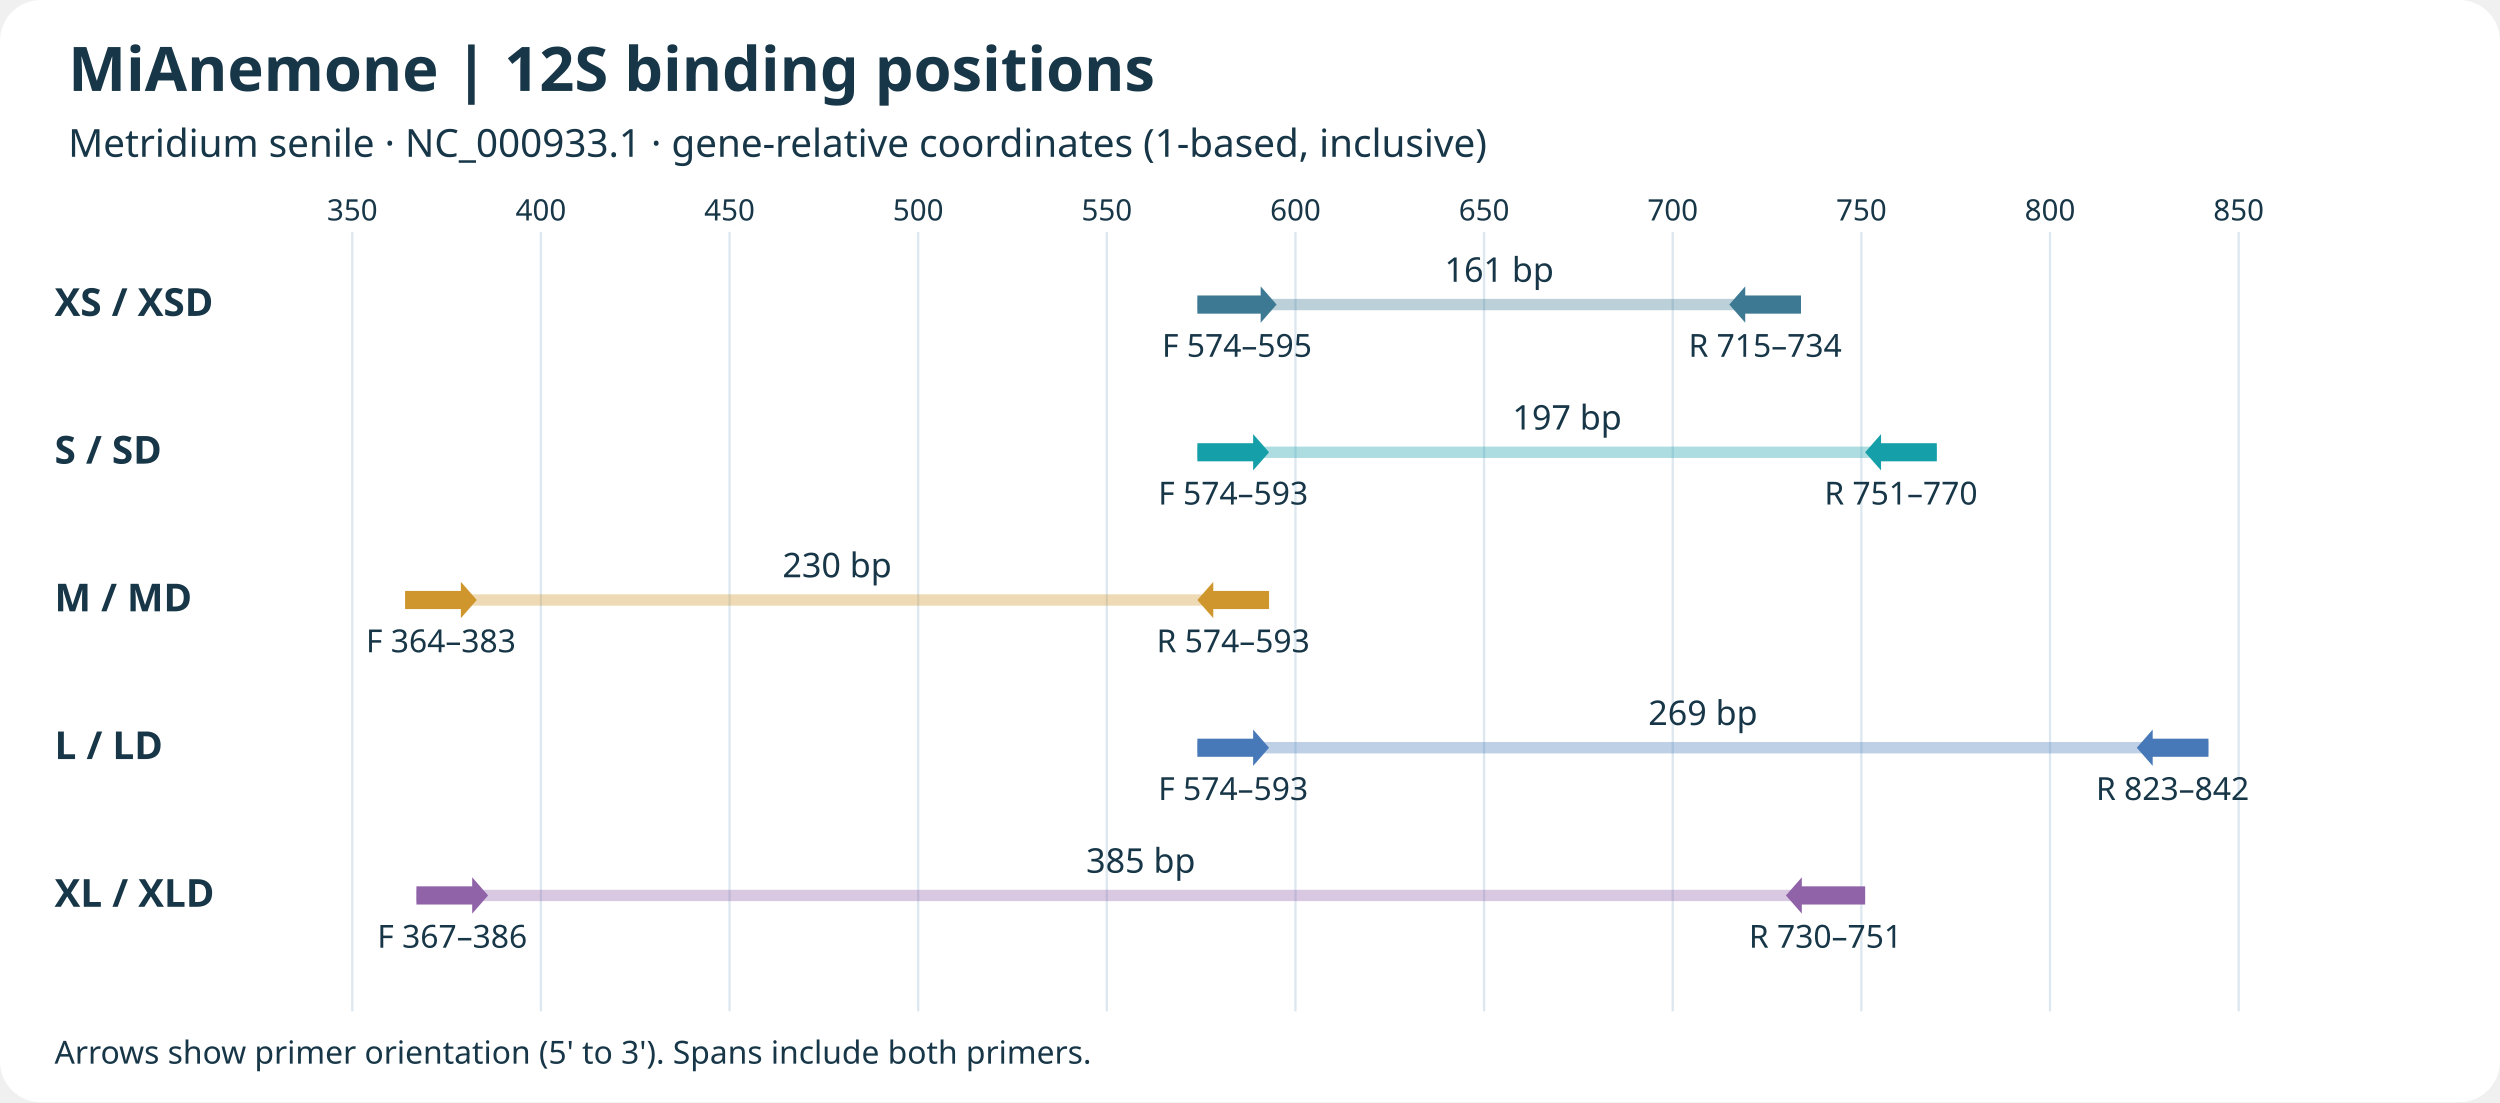
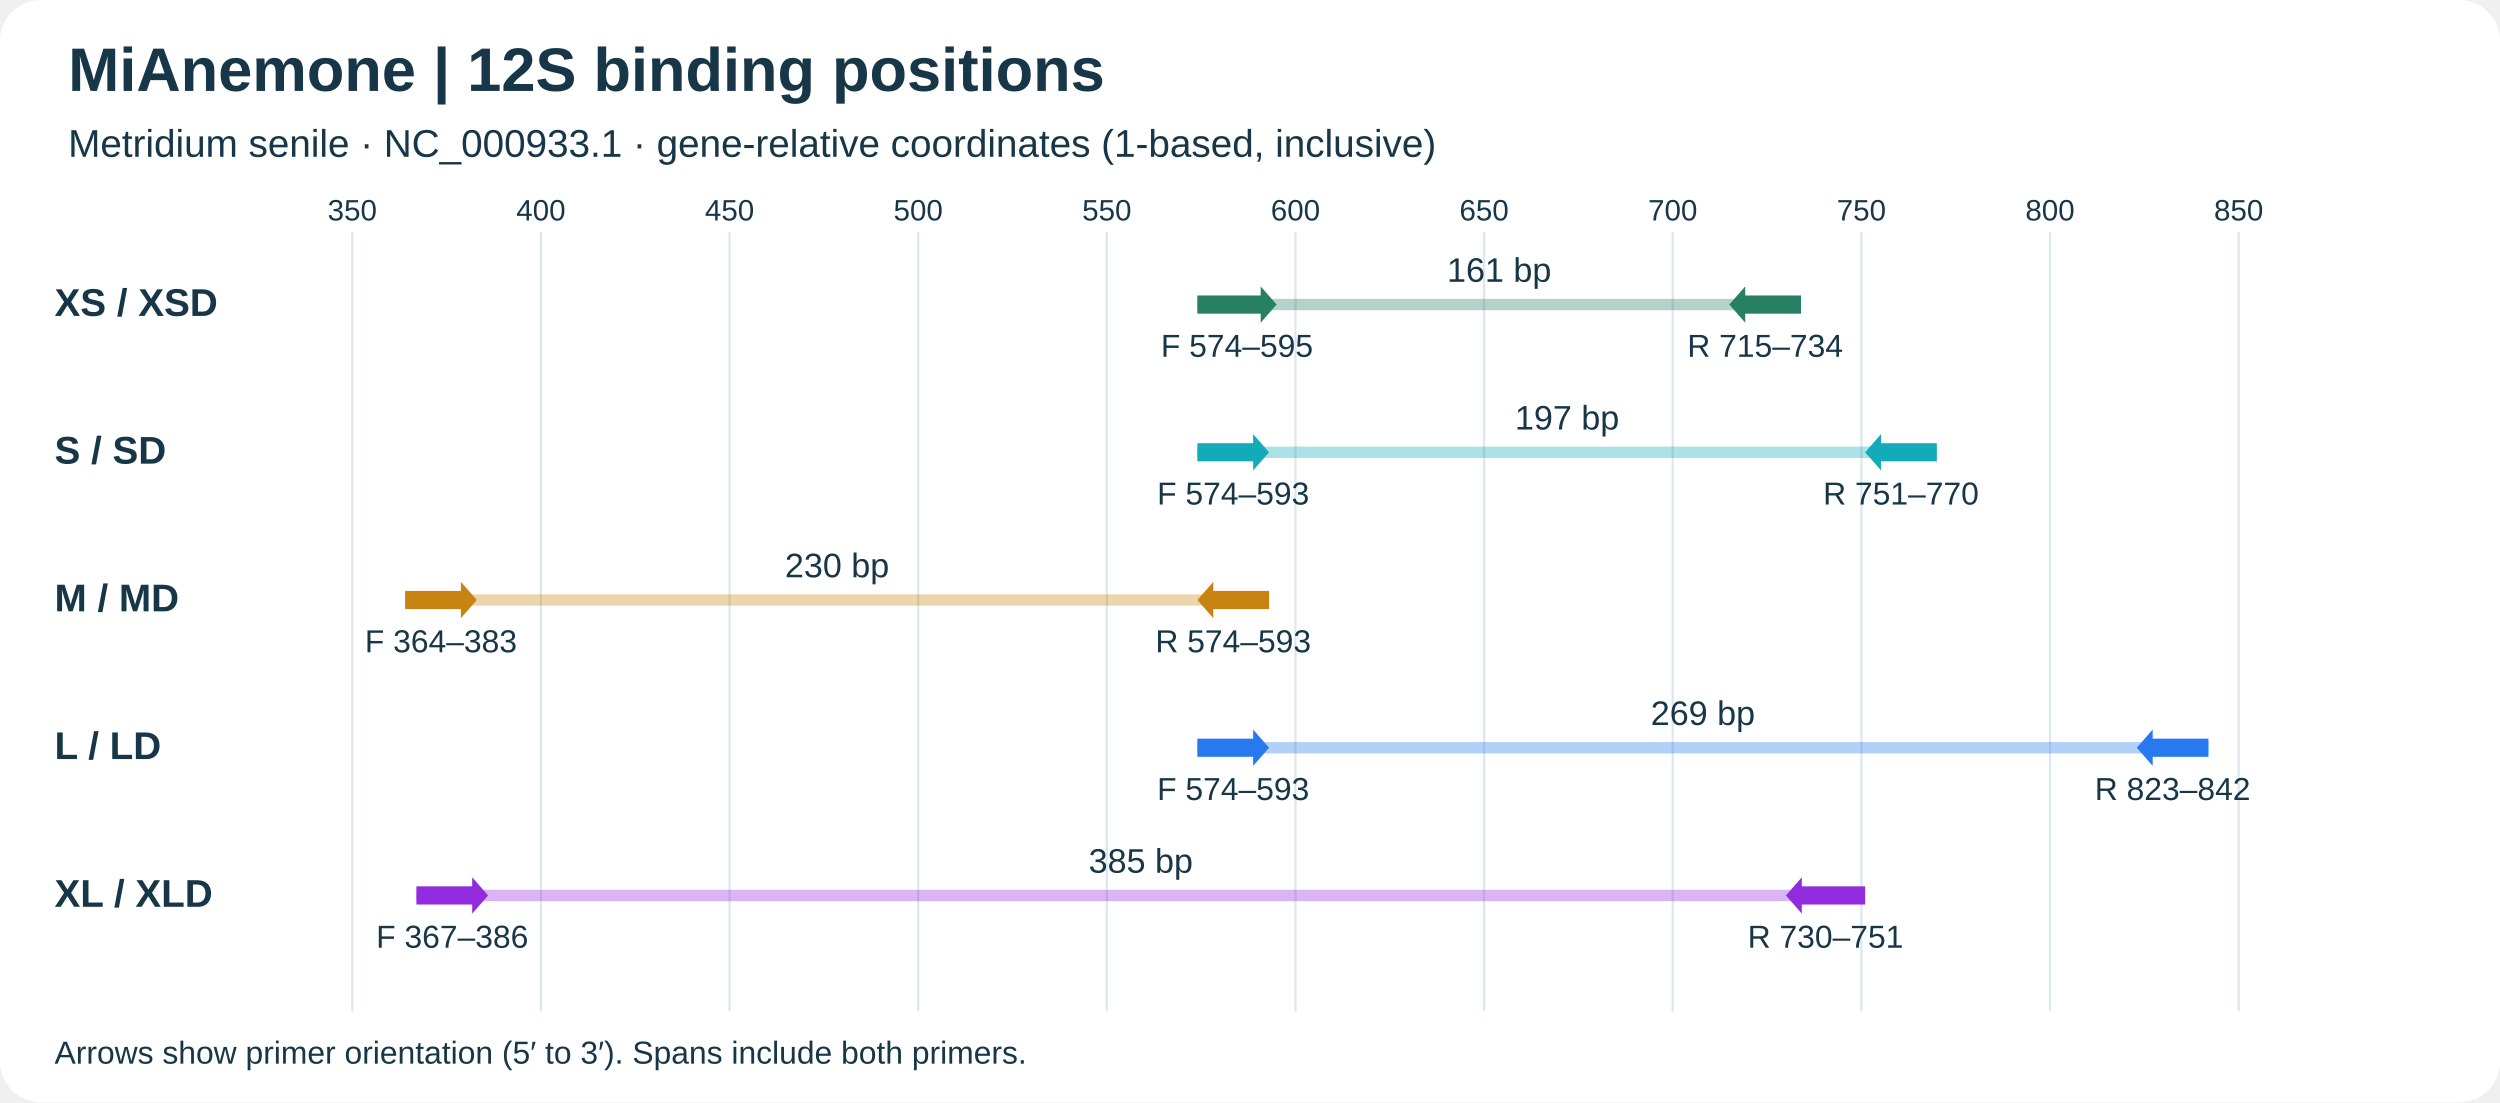
<svg xmlns="http://www.w3.org/2000/svg" width="1100" height="485" viewBox="0 0 1100 485" role="img">
  <rect width="100%" height="100%" rx="18" fill="#ffffff" />
-   <g font-family="Avenir Next" fill="#173647">
-     <text x="30" y="40" font-size="27" font-weight="bold" font-family="Avenir Next" style=";font-family: Avenir Next;;font-family: Avenir Next;;font-family: Avenir Next;;font-family: Avenir Next;;font-family: Avenir Next;;font-family: Avenir Next;;font-family: Avenir Next;">MiAnemone  |  12S binding positions</text>
-     <text x="30" y="69" font-size="17" font-family="Avenir Next" style=";font-family: Avenir Next;;font-family: Avenir Next;;font-family: Avenir Next;;font-family: Avenir Next;;font-family: Avenir Next;;font-family: Avenir Next;;font-family: Avenir Next;">Metridium senile  ·  NC_000933.1  ·  gene-relative coordinates (1-based, inclusive)</text>
+   <g font-family="Avenir Next, Arial, sans-serif" fill="#173647">
+     <text x="30" y="40" font-size="27" font-weight="bold">MiAnemone  |  12S binding positions</text>
+     <text x="30" y="69" font-size="17">Metridium senile  ·  NC_000933.1  ·  gene-relative coordinates (1-based, inclusive)</text>
    <line x1="155.0" x2="155.0" y1="102" y2="445" stroke="#dce7ef" />
-     <text x="155.0" y="97" font-size="13" text-anchor="middle" font-family="Avenir Next" style=";font-family: Avenir Next;;font-family: Avenir Next;;font-family: Avenir Next;;font-family: Avenir Next;;font-family: Avenir Next;;font-family: Avenir Next;;font-family: Avenir Next;">350</text>
+     <text x="155.0" y="97" font-size="13" text-anchor="middle">350</text>
    <line x1="238.0" x2="238.0" y1="102" y2="445" stroke="#dce7ef" />
-     <text x="238.0" y="97" font-size="13" text-anchor="middle" font-family="Avenir Next" style=";font-family: Avenir Next;;font-family: Avenir Next;;font-family: Avenir Next;;font-family: Avenir Next;;font-family: Avenir Next;;font-family: Avenir Next;;font-family: Avenir Next;">400</text>
+     <text x="238.0" y="97" font-size="13" text-anchor="middle">400</text>
    <line x1="321.0" x2="321.0" y1="102" y2="445" stroke="#dce7ef" />
-     <text x="321.0" y="97" font-size="13" text-anchor="middle" font-family="Avenir Next" style=";font-family: Avenir Next;;font-family: Avenir Next;;font-family: Avenir Next;;font-family: Avenir Next;;font-family: Avenir Next;;font-family: Avenir Next;;font-family: Avenir Next;">450</text>
+     <text x="321.0" y="97" font-size="13" text-anchor="middle">450</text>
    <line x1="404.0" x2="404.0" y1="102" y2="445" stroke="#dce7ef" />
-     <text x="404.0" y="97" font-size="13" text-anchor="middle" font-family="Avenir Next" style=";font-family: Avenir Next;;font-family: Avenir Next;;font-family: Avenir Next;;font-family: Avenir Next;;font-family: Avenir Next;;font-family: Avenir Next;;font-family: Avenir Next;">500</text>
+     <text x="404.0" y="97" font-size="13" text-anchor="middle">500</text>
    <line x1="487.0" x2="487.0" y1="102" y2="445" stroke="#dce7ef" />
-     <text x="487.0" y="97" font-size="13" text-anchor="middle" font-family="Avenir Next" style=";font-family: Avenir Next;;font-family: Avenir Next;;font-family: Avenir Next;;font-family: Avenir Next;;font-family: Avenir Next;;font-family: Avenir Next;;font-family: Avenir Next;">550</text>
+     <text x="487.0" y="97" font-size="13" text-anchor="middle">550</text>
    <line x1="570.0" x2="570.0" y1="102" y2="445" stroke="#dce7ef" />
-     <text x="570.0" y="97" font-size="13" text-anchor="middle" font-family="Avenir Next" style=";font-family: Avenir Next;;font-family: Avenir Next;;font-family: Avenir Next;;font-family: Avenir Next;;font-family: Avenir Next;;font-family: Avenir Next;;font-family: Avenir Next;">600</text>
+     <text x="570.0" y="97" font-size="13" text-anchor="middle">600</text>
    <line x1="653.0" x2="653.0" y1="102" y2="445" stroke="#dce7ef" />
-     <text x="653.0" y="97" font-size="13" text-anchor="middle" font-family="Avenir Next" style=";font-family: Avenir Next;;font-family: Avenir Next;;font-family: Avenir Next;;font-family: Avenir Next;;font-family: Avenir Next;;font-family: Avenir Next;;font-family: Avenir Next;">650</text>
+     <text x="653.0" y="97" font-size="13" text-anchor="middle">650</text>
    <line x1="736.0" x2="736.0" y1="102" y2="445" stroke="#dce7ef" />
-     <text x="736.0" y="97" font-size="13" text-anchor="middle" font-family="Avenir Next" style=";font-family: Avenir Next;;font-family: Avenir Next;;font-family: Avenir Next;;font-family: Avenir Next;;font-family: Avenir Next;;font-family: Avenir Next;;font-family: Avenir Next;">700</text>
+     <text x="736.0" y="97" font-size="13" text-anchor="middle">700</text>
    <line x1="819.0" x2="819.0" y1="102" y2="445" stroke="#dce7ef" />
-     <text x="819.0" y="97" font-size="13" text-anchor="middle" font-family="Avenir Next" style=";font-family: Avenir Next;;font-family: Avenir Next;;font-family: Avenir Next;;font-family: Avenir Next;;font-family: Avenir Next;;font-family: Avenir Next;;font-family: Avenir Next;">750</text>
+     <text x="819.0" y="97" font-size="13" text-anchor="middle">750</text>
    <line x1="902.0" x2="902.0" y1="102" y2="445" stroke="#dce7ef" />
-     <text x="902.0" y="97" font-size="13" text-anchor="middle" font-family="Avenir Next" style=";font-family: Avenir Next;;font-family: Avenir Next;;font-family: Avenir Next;;font-family: Avenir Next;;font-family: Avenir Next;;font-family: Avenir Next;;font-family: Avenir Next;">800</text>
+     <text x="902.0" y="97" font-size="13" text-anchor="middle">800</text>
    <line x1="985.0" x2="985.0" y1="102" y2="445" stroke="#dce7ef" />
-     <text x="985.0" y="97" font-size="13" text-anchor="middle" font-family="Avenir Next" style=";font-family: Avenir Next;;font-family: Avenir Next;;font-family: Avenir Next;;font-family: Avenir Next;;font-family: Avenir Next;;font-family: Avenir Next;;font-family: Avenir Next;">850</text>
-     <text x="24" y="139" font-size="17" font-weight="bold" font-family="Avenir Next" style=";font-family: Avenir Next;;font-family: Avenir Next;;font-family: Avenir Next;;font-family: Avenir Next;;font-family: Avenir Next;;font-family: Avenir Next;;font-family: Avenir Next;">XS / XSD</text>
-     <line x1="526.84" x2="792.44" y1="134" y2="134" stroke="#3d7993" stroke-opacity=".35" stroke-width="5" />
-     <polygon points="526.84,130 554.7,130 554.7,126 561.7,134 554.7,142 554.7,138 526.84,138" fill="#3d7993" />
-     <polygon points="792.44,130 767.9,130 767.9,126 760.9,134 767.9,142 767.9,138 792.44,138" fill="#3d7993" />
-     <text x="659.64" y="124" font-size="15" text-anchor="middle" font-family="Avenir Next" style=";font-family: Avenir Next;;font-family: Avenir Next;;font-family: Avenir Next;;font-family: Avenir Next;;font-family: Avenir Next;;font-family: Avenir Next;;font-family: Avenir Next;">161 bp</text>
-     <text x="544.27" y="157" font-size="14" text-anchor="middle" font-family="Avenir Next" style=";font-family: Avenir Next;;font-family: Avenir Next;;font-family: Avenir Next;;font-family: Avenir Next;;font-family: Avenir Next;;font-family: Avenir Next;;font-family: Avenir Next;">F 574–595</text>
-     <text x="776.67" y="157" font-size="14" text-anchor="middle" font-family="Avenir Next" style=";font-family: Avenir Next;;font-family: Avenir Next;;font-family: Avenir Next;;font-family: Avenir Next;;font-family: Avenir Next;;font-family: Avenir Next;;font-family: Avenir Next;">R 715–734</text>
-     <text x="24" y="204" font-size="17" font-weight="bold" font-family="Avenir Next" style=";font-family: Avenir Next;;font-family: Avenir Next;;font-family: Avenir Next;;font-family: Avenir Next;;font-family: Avenir Next;;font-family: Avenir Next;;font-family: Avenir Next;">S / SD</text>
-     <line x1="526.84" x2="852.2" y1="199" y2="199" stroke="#159fa8" stroke-opacity=".35" stroke-width="5" />
-     <polygon points="526.84,195 551.38,195 551.38,191 558.38,199 551.38,207 551.38,203 526.84,203" fill="#159fa8" />
-     <polygon points="852.2,195 827.66,195 827.66,191 820.66,199 827.66,207 827.66,203 852.2,203" fill="#159fa8" />
-     <text x="689.52" y="189" font-size="15" text-anchor="middle" font-family="Avenir Next" style=";font-family: Avenir Next;;font-family: Avenir Next;;font-family: Avenir Next;;font-family: Avenir Next;;font-family: Avenir Next;;font-family: Avenir Next;;font-family: Avenir Next;">197 bp</text>
-     <text x="542.61" y="222" font-size="14" text-anchor="middle" font-family="Avenir Next" style=";font-family: Avenir Next;;font-family: Avenir Next;;font-family: Avenir Next;;font-family: Avenir Next;;font-family: Avenir Next;;font-family: Avenir Next;;font-family: Avenir Next;">F 574–593</text>
-     <text x="836.43" y="222" font-size="14" text-anchor="middle" font-family="Avenir Next" style=";font-family: Avenir Next;;font-family: Avenir Next;;font-family: Avenir Next;;font-family: Avenir Next;;font-family: Avenir Next;;font-family: Avenir Next;;font-family: Avenir Next;">R 751–770</text>
-     <text x="24" y="269" font-size="17" font-weight="bold" font-family="Avenir Next" style=";font-family: Avenir Next;;font-family: Avenir Next;;font-family: Avenir Next;;font-family: Avenir Next;;font-family: Avenir Next;;font-family: Avenir Next;;font-family: Avenir Next;">M / MD</text>
-     <line x1="178.24" x2="558.38" y1="264" y2="264" stroke="#ce962d" stroke-opacity=".35" stroke-width="5" />
-     <polygon points="178.24,260 202.78,260 202.78,256 209.78,264 202.78,272 202.78,268 178.24,268" fill="#ce962d" />
-     <polygon points="558.38,260 533.84,260 533.84,256 526.84,264 533.84,272 533.84,268 558.38,268" fill="#ce962d" />
-     <text x="368.31" y="254" font-size="15" text-anchor="middle" font-family="Avenir Next" style=";font-family: Avenir Next;;font-family: Avenir Next;;font-family: Avenir Next;;font-family: Avenir Next;;font-family: Avenir Next;;font-family: Avenir Next;;font-family: Avenir Next;">230 bp</text>
-     <text x="194.01" y="287" font-size="14" text-anchor="middle" font-family="Avenir Next" style=";font-family: Avenir Next;;font-family: Avenir Next;;font-family: Avenir Next;;font-family: Avenir Next;;font-family: Avenir Next;;font-family: Avenir Next;;font-family: Avenir Next;">F 364–383</text>
-     <text x="542.61" y="287" font-size="14" text-anchor="middle" font-family="Avenir Next" style=";font-family: Avenir Next;;font-family: Avenir Next;;font-family: Avenir Next;;font-family: Avenir Next;;font-family: Avenir Next;;font-family: Avenir Next;;font-family: Avenir Next;">R 574–593</text>
-     <text x="24" y="334" font-size="17" font-weight="bold" font-family="Avenir Next" style=";font-family: Avenir Next;;font-family: Avenir Next;;font-family: Avenir Next;;font-family: Avenir Next;;font-family: Avenir Next;;font-family: Avenir Next;;font-family: Avenir Next;">L / LD</text>
-     <line x1="526.84" x2="971.72" y1="329" y2="329" stroke="#4779b8" stroke-opacity=".35" stroke-width="5" />
-     <polygon points="526.84,325 551.38,325 551.38,321 558.38,329 551.38,337 551.38,333 526.84,333" fill="#4779b8" />
-     <polygon points="971.72,325 947.18,325 947.18,321 940.18,329 947.18,337 947.18,333 971.72,333" fill="#4779b8" />
-     <text x="749.28" y="319" font-size="15" text-anchor="middle" font-family="Avenir Next" style=";font-family: Avenir Next;;font-family: Avenir Next;;font-family: Avenir Next;;font-family: Avenir Next;;font-family: Avenir Next;;font-family: Avenir Next;;font-family: Avenir Next;">269 bp</text>
-     <text x="542.61" y="352" font-size="14" text-anchor="middle" font-family="Avenir Next" style=";font-family: Avenir Next;;font-family: Avenir Next;;font-family: Avenir Next;;font-family: Avenir Next;;font-family: Avenir Next;;font-family: Avenir Next;;font-family: Avenir Next;">F 574–593</text>
-     <text x="955.95" y="352" font-size="14" text-anchor="middle" font-family="Avenir Next" style=";font-family: Avenir Next;;font-family: Avenir Next;;font-family: Avenir Next;;font-family: Avenir Next;;font-family: Avenir Next;;font-family: Avenir Next;;font-family: Avenir Next;">R 823–842</text>
-     <text x="24" y="399" font-size="17" font-weight="bold" font-family="Avenir Next" style=";font-family: Avenir Next;;font-family: Avenir Next;;font-family: Avenir Next;;font-family: Avenir Next;;font-family: Avenir Next;;font-family: Avenir Next;;font-family: Avenir Next;">XL / XLD</text>
-     <line x1="183.22" x2="820.66" y1="394" y2="394" stroke="#9063a8" stroke-opacity=".35" stroke-width="5" />
-     <polygon points="183.22,390 207.76,390 207.76,386 214.76,394 207.76,402 207.76,398 183.22,398" fill="#9063a8" />
-     <polygon points="820.66,390 792.8,390 792.8,386 785.8,394 792.8,402 792.8,398 820.66,398" fill="#9063a8" />
-     <text x="501.94" y="384" font-size="15" text-anchor="middle" font-family="Avenir Next" style=";font-family: Avenir Next;;font-family: Avenir Next;;font-family: Avenir Next;;font-family: Avenir Next;;font-family: Avenir Next;;font-family: Avenir Next;;font-family: Avenir Next;">385 bp</text>
-     <text x="198.99" y="417" font-size="14" text-anchor="middle" font-family="Avenir Next" style=";font-family: Avenir Next;;font-family: Avenir Next;;font-family: Avenir Next;;font-family: Avenir Next;;font-family: Avenir Next;;font-family: Avenir Next;;font-family: Avenir Next;">F 367–386</text>
-     <text x="803.23" y="417" font-size="14" text-anchor="middle" font-family="Avenir Next" style=";font-family: Avenir Next;;font-family: Avenir Next;;font-family: Avenir Next;;font-family: Avenir Next;;font-family: Avenir Next;;font-family: Avenir Next;;font-family: Avenir Next;">R 730–751</text>
-     <text x="24" y="468" font-size="14" font-family="Avenir Next" style=";font-family: Avenir Next;;font-family: Avenir Next;;font-family: Avenir Next;;font-family: Avenir Next;;font-family: Avenir Next;;font-family: Avenir Next;;font-family: Avenir Next;">Arrows show primer orientation (5' to 3'). Spans include both primers.</text>
+     <text x="985.0" y="97" font-size="13" text-anchor="middle">850</text>
+     <text x="24" y="139" font-size="17" font-weight="bold">XS / XSD</text>
+     <line x1="526.84" x2="792.44" y1="134" y2="134" stroke="#288064" stroke-opacity=".35" stroke-width="5" />
+     <polygon points="526.84,130 554.7,130 554.7,126 561.7,134 554.7,142 554.7,138 526.84,138" fill="#288064" />
+     <polygon points="792.44,130 767.9,130 767.9,126 760.9,134 767.9,142 767.9,138 792.44,138" fill="#288064" />
+     <text x="659.64" y="124" font-size="15" text-anchor="middle">161 bp</text>
+     <text x="544.27" y="157" font-size="14" text-anchor="middle">F 574–595</text>
+     <text x="776.67" y="157" font-size="14" text-anchor="middle">R 715–734</text>
+     <text x="24" y="204" font-size="17" font-weight="bold">S / SD</text>
+     <line x1="526.84" x2="852.2" y1="199" y2="199" stroke="#13aaba" stroke-opacity=".35" stroke-width="5" />
+     <polygon points="526.84,195 551.38,195 551.38,191 558.38,199 551.38,207 551.38,203 526.84,203" fill="#13aaba" />
+     <polygon points="852.2,195 827.66,195 827.66,191 820.66,199 827.66,207 827.66,203 852.2,203" fill="#13aaba" />
+     <text x="689.52" y="189" font-size="15" text-anchor="middle">197 bp</text>
+     <text x="542.61" y="222" font-size="14" text-anchor="middle">F 574–593</text>
+     <text x="836.43" y="222" font-size="14" text-anchor="middle">R 751–770</text>
+     <text x="24" y="269" font-size="17" font-weight="bold">M / MD</text>
+     <line x1="178.24" x2="558.38" y1="264" y2="264" stroke="#c88312" stroke-opacity=".35" stroke-width="5" />
+     <polygon points="178.24,260 202.78,260 202.78,256 209.78,264 202.78,272 202.78,268 178.24,268" fill="#c88312" />
+     <polygon points="558.38,260 533.84,260 533.84,256 526.84,264 533.84,272 533.84,268 558.38,268" fill="#c88312" />
+     <text x="368.31" y="254" font-size="15" text-anchor="middle">230 bp</text>
+     <text x="194.01" y="287" font-size="14" text-anchor="middle">F 364–383</text>
+     <text x="542.61" y="287" font-size="14" text-anchor="middle">R 574–593</text>
+     <text x="24" y="334" font-size="17" font-weight="bold">L / LD</text>
+     <line x1="526.84" x2="971.72" y1="329" y2="329" stroke="#2779ef" stroke-opacity=".35" stroke-width="5" />
+     <polygon points="526.84,325 551.38,325 551.38,321 558.38,329 551.38,337 551.38,333 526.84,333" fill="#2779ef" />
+     <polygon points="971.72,325 947.18,325 947.18,321 940.18,329 947.18,337 947.18,333 971.72,333" fill="#2779ef" />
+     <text x="749.28" y="319" font-size="15" text-anchor="middle">269 bp</text>
+     <text x="542.61" y="352" font-size="14" text-anchor="middle">F 574–593</text>
+     <text x="955.95" y="352" font-size="14" text-anchor="middle">R 823–842</text>
+     <text x="24" y="399" font-size="17" font-weight="bold">XL / XLD</text>
+     <line x1="183.22" x2="820.66" y1="394" y2="394" stroke="#922bde" stroke-opacity=".35" stroke-width="5" />
+     <polygon points="183.22,390 207.76,390 207.76,386 214.76,394 207.76,402 207.76,398 183.22,398" fill="#922bde" />
+     <polygon points="820.66,390 792.8,390 792.8,386 785.8,394 792.8,402 792.8,398 820.66,398" fill="#922bde" />
+     <text x="501.94" y="384" font-size="15" text-anchor="middle">385 bp</text>
+     <text x="198.99" y="417" font-size="14" text-anchor="middle">F 367–386</text>
+     <text x="803.23" y="417" font-size="14" text-anchor="middle">R 730–751</text>
+     <text x="24" y="468" font-size="14">Arrows show primer orientation (5′ to 3′). Spans include both primers.</text>
  </g>
</svg>
